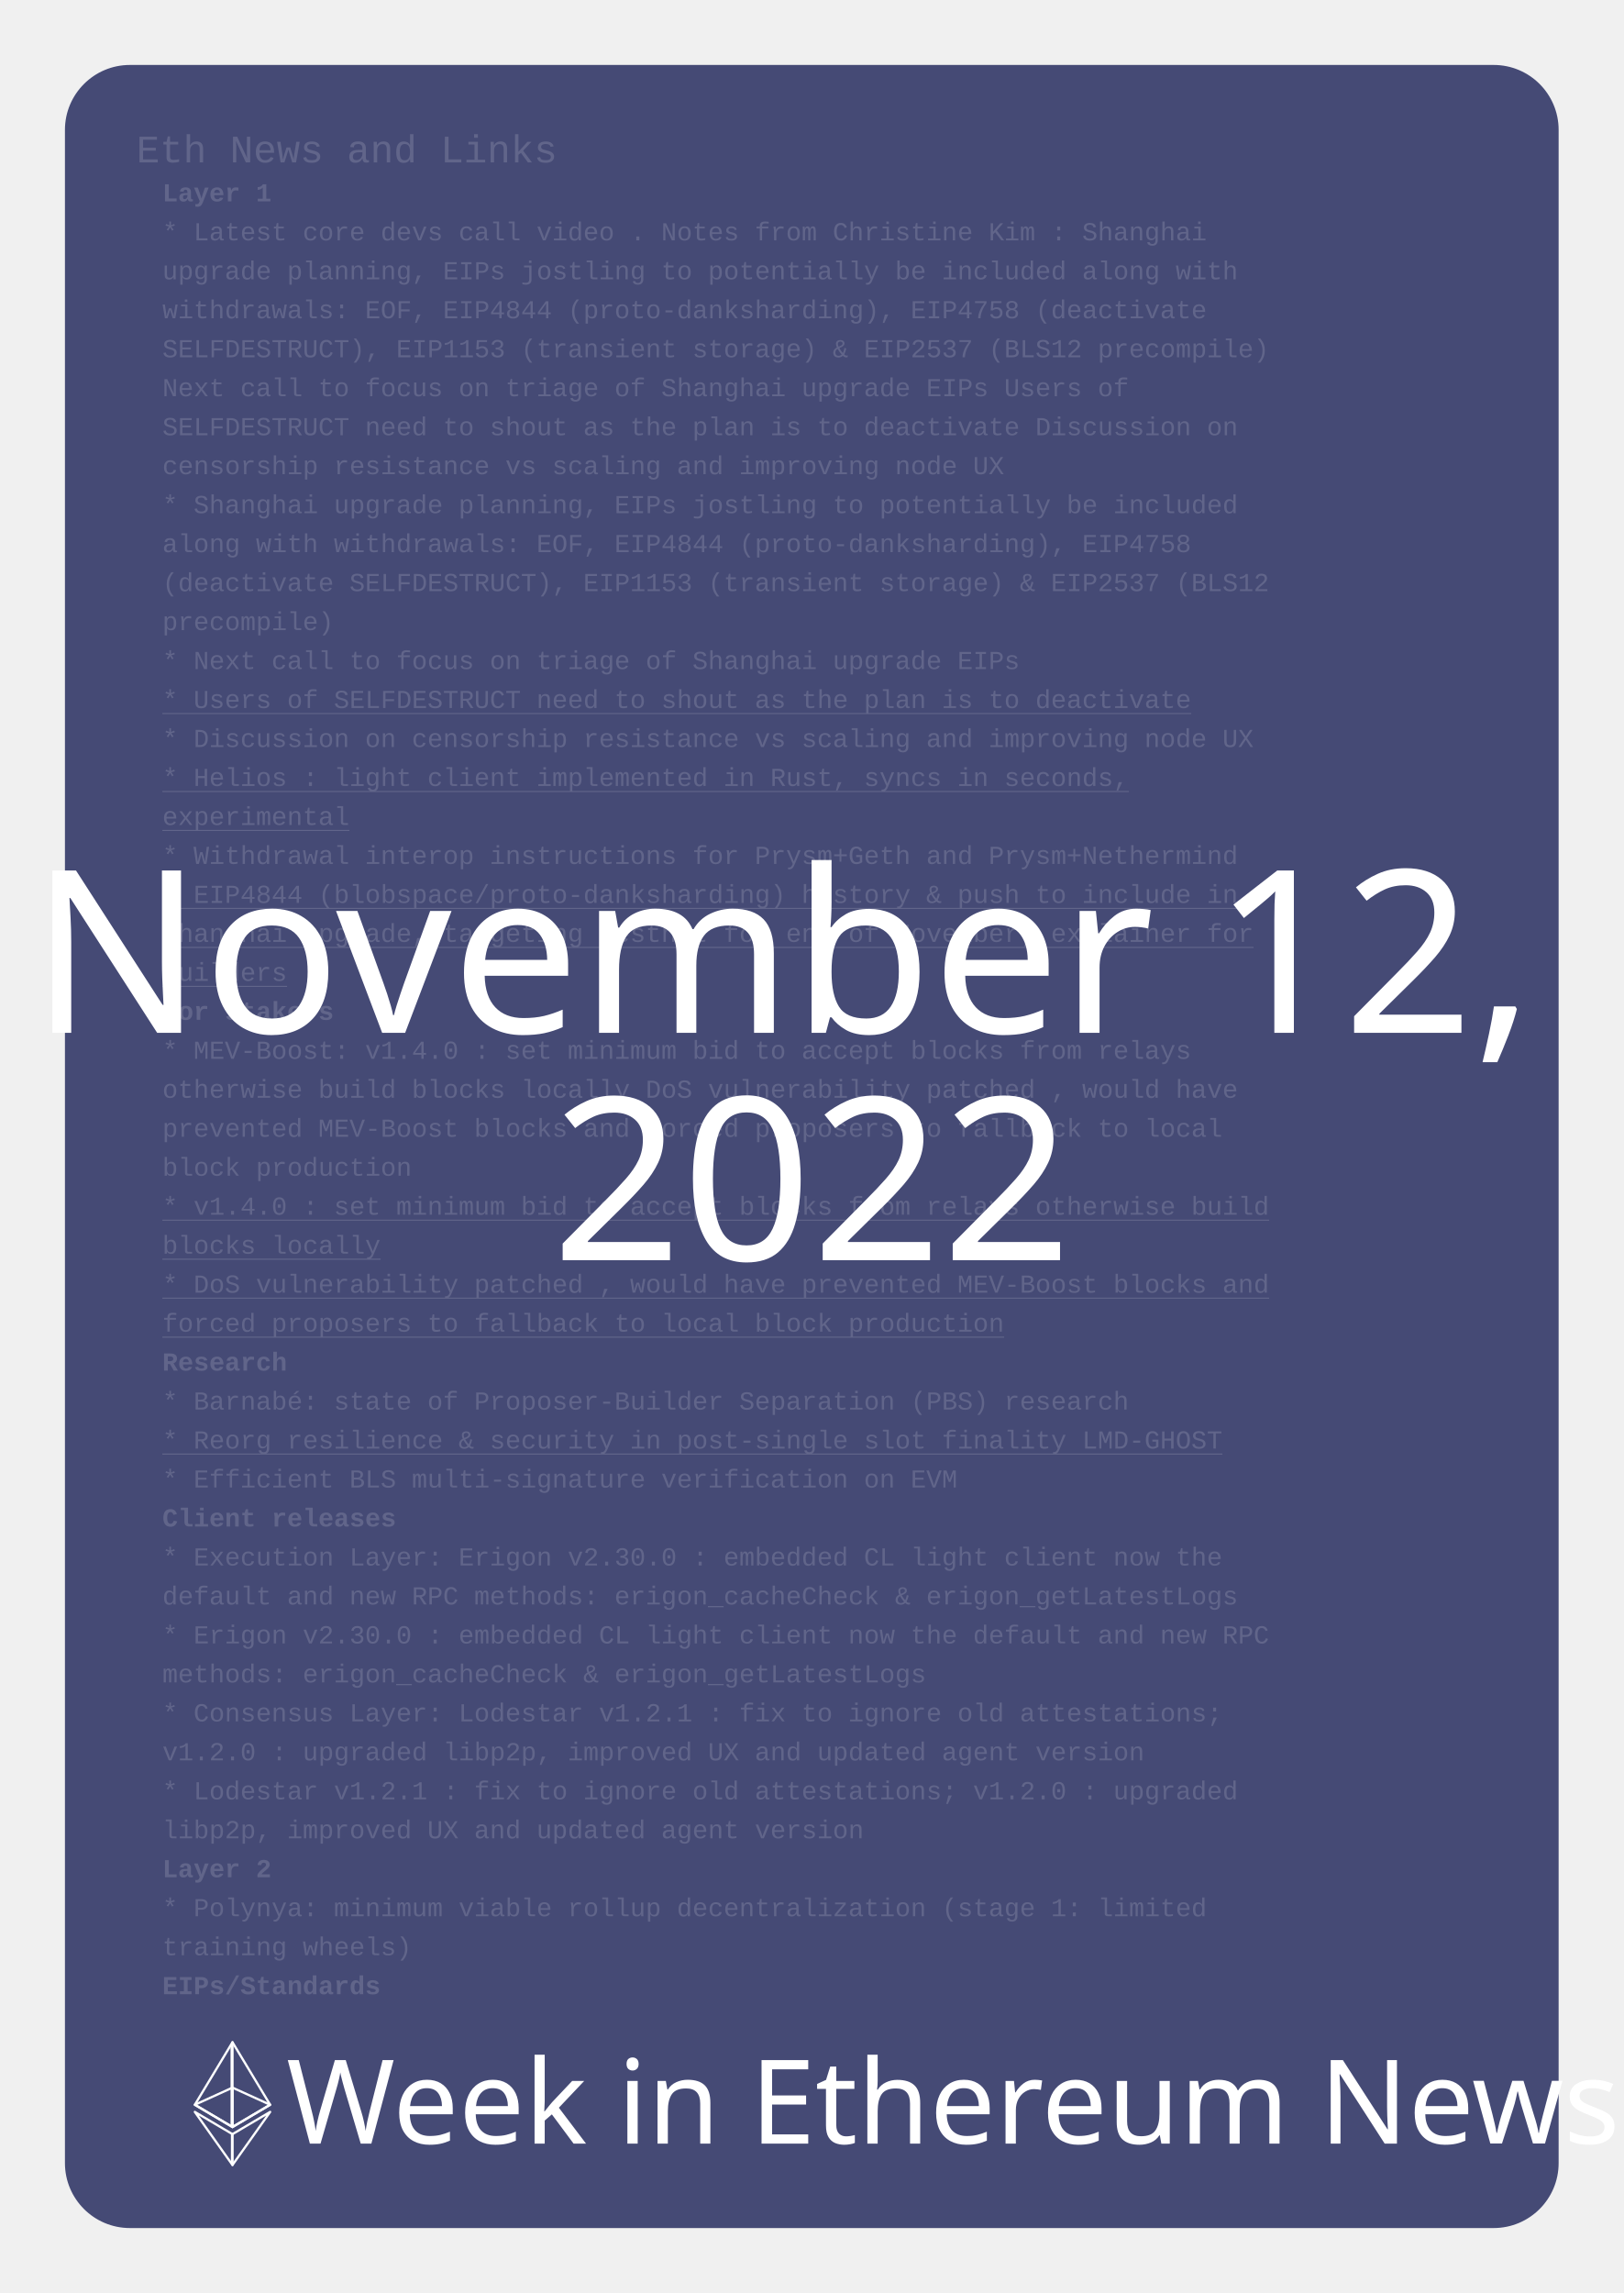
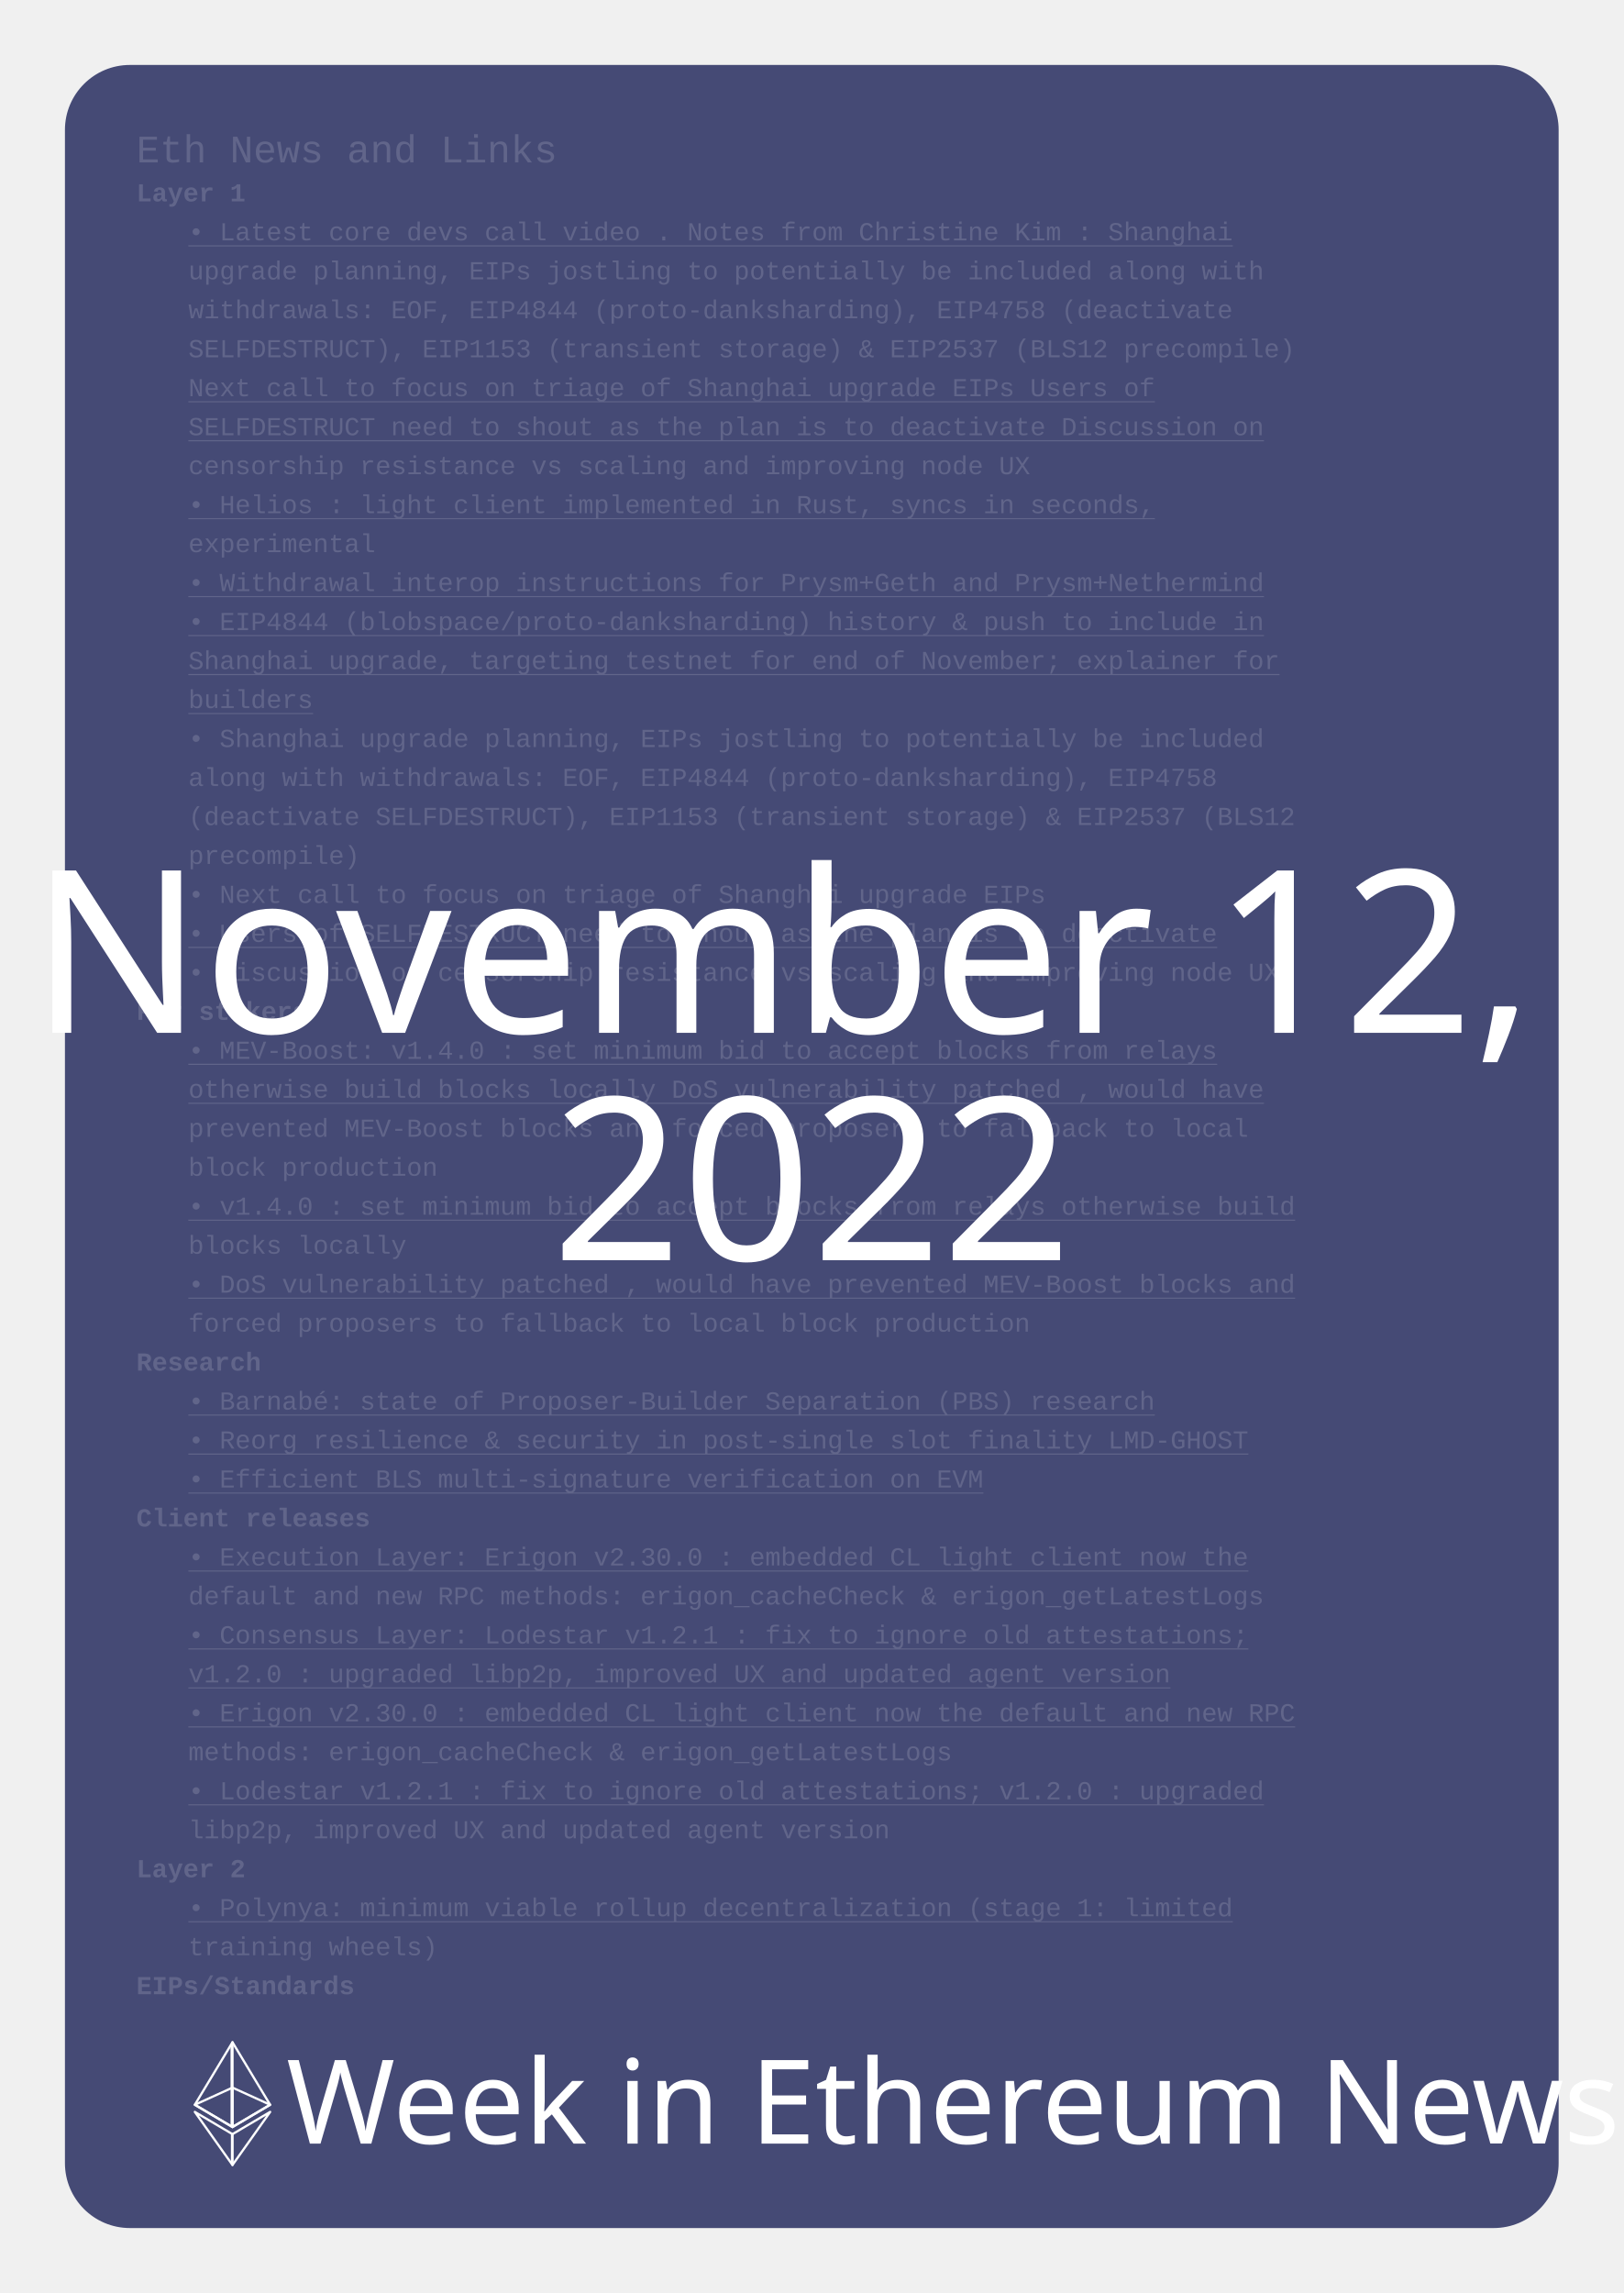
<svg xmlns="http://www.w3.org/2000/svg" width="500" height="706">
  <rect x="20" y="20" width="460" height="666" rx="20" fill="#454A75" />
  <text x="42" y="50" font-size="12" font-family="Courier New" fill="#ffffff" opacity="0.15">Eth News and Links</text>
-   <text x="50" y="62" font-size="8" font-family="Courier New" fill="#ffffff" opacity="0.15" font-weight="bold">Layer 1</text>
-   <text x="50" y="74" font-size="8" font-family="Courier New" fill="#ffffff" opacity="0.15">* Latest core devs call video . Notes from Christine Kim :  Shanghai</text>
-   <text x="50" y="86" font-size="8" font-family="Courier New" fill="#ffffff" opacity="0.15">upgrade planning, EIPs jostling to potentially be included along with</text>
-   <text x="50" y="98" font-size="8" font-family="Courier New" fill="#ffffff" opacity="0.15">withdrawals: EOF, EIP4844 (proto-danksharding), EIP4758 (deactivate</text>
-   <text x="50" y="110" font-size="8" font-family="Courier New" fill="#ffffff" opacity="0.15">SELFDESTRUCT), EIP1153 (transient storage) &amp; EIP2537 (BLS12 precompile)</text>
-   <text x="50" y="122" font-size="8" font-family="Courier New" fill="#ffffff" opacity="0.15">Next call to focus on triage of Shanghai upgrade EIPs  Users of</text>
-   <text x="50" y="134" font-size="8" font-family="Courier New" fill="#ffffff" opacity="0.15">SELFDESTRUCT need to shout as the plan is to deactivate  Discussion on</text>
-   <text x="50" y="146" font-size="8" font-family="Courier New" fill="#ffffff" opacity="0.15">censorship resistance vs scaling and improving node UX</text>
-   <text x="50" y="158" font-size="8" font-family="Courier New" fill="#ffffff" opacity="0.15">* Shanghai upgrade planning, EIPs jostling to potentially be included</text>
-   <text x="50" y="170" font-size="8" font-family="Courier New" fill="#ffffff" opacity="0.15">along with withdrawals: EOF, EIP4844 (proto-danksharding), EIP4758</text>
-   <text x="50" y="182" font-size="8" font-family="Courier New" fill="#ffffff" opacity="0.15">(deactivate SELFDESTRUCT), EIP1153 (transient storage) &amp; EIP2537 (BLS12</text>
-   <text x="50" y="194" font-size="8" font-family="Courier New" fill="#ffffff" opacity="0.15">precompile)</text>
-   <text x="50" y="206" font-size="8" font-family="Courier New" fill="#ffffff" opacity="0.15">* Next call to focus on triage of Shanghai upgrade EIPs</text>
-   <text x="50" y="218" font-size="8" font-family="Courier New" fill="#ffffff" opacity="0.15" text-decoration="underline">* Users of SELFDESTRUCT need to shout as the plan is to deactivate</text>
-   <text x="50" y="230" font-size="8" font-family="Courier New" fill="#ffffff" opacity="0.15">* Discussion on censorship resistance vs scaling and improving node UX</text>
-   <text x="50" y="242" font-size="8" font-family="Courier New" fill="#ffffff" opacity="0.15" text-decoration="underline">* Helios : light client implemented in Rust, syncs in seconds,</text>
-   <text x="50" y="254" font-size="8" font-family="Courier New" fill="#ffffff" opacity="0.15" text-decoration="underline">experimental</text>
-   <text x="50" y="266" font-size="8" font-family="Courier New" fill="#ffffff" opacity="0.15">* Withdrawal interop instructions for Prysm+Geth and Prysm+Nethermind</text>
-   <text x="50" y="278" font-size="8" font-family="Courier New" fill="#ffffff" opacity="0.15" text-decoration="underline">* EIP4844 (blobspace/proto-danksharding) history &amp; push to include in</text>
-   <text x="50" y="290" font-size="8" font-family="Courier New" fill="#ffffff" opacity="0.15" text-decoration="underline">Shanghai upgrade, targeting testnet for end of November; explainer for</text>
-   <text x="50" y="302" font-size="8" font-family="Courier New" fill="#ffffff" opacity="0.15" text-decoration="underline">builders</text>
-   <text x="50" y="314" font-size="8" font-family="Courier New" fill="#ffffff" opacity="0.15" font-weight="bold">For stakers</text>
-   <text x="50" y="326" font-size="8" font-family="Courier New" fill="#ffffff" opacity="0.15">* MEV-Boost:  v1.4.0 : set minimum bid to accept blocks from relays</text>
-   <text x="50" y="338" font-size="8" font-family="Courier New" fill="#ffffff" opacity="0.15">otherwise build blocks locally  DoS vulnerability patched , would have</text>
-   <text x="50" y="350" font-size="8" font-family="Courier New" fill="#ffffff" opacity="0.15">prevented MEV-Boost blocks and forced proposers to fallback to local</text>
-   <text x="50" y="362" font-size="8" font-family="Courier New" fill="#ffffff" opacity="0.15">block production</text>
-   <text x="50" y="374" font-size="8" font-family="Courier New" fill="#ffffff" opacity="0.15" text-decoration="underline">* v1.4.0 : set minimum bid to accept blocks from relays otherwise build</text>
-   <text x="50" y="386" font-size="8" font-family="Courier New" fill="#ffffff" opacity="0.15" text-decoration="underline">blocks locally</text>
-   <text x="50" y="398" font-size="8" font-family="Courier New" fill="#ffffff" opacity="0.15" text-decoration="underline">* DoS vulnerability patched , would have prevented MEV-Boost blocks and</text>
-   <text x="50" y="410" font-size="8" font-family="Courier New" fill="#ffffff" opacity="0.15" text-decoration="underline">forced proposers to fallback to local block production</text>
-   <text x="50" y="422" font-size="8" font-family="Courier New" fill="#ffffff" opacity="0.15" font-weight="bold">Research</text>
-   <text x="50" y="434" font-size="8" font-family="Courier New" fill="#ffffff" opacity="0.15">* Barnabé: state of Proposer-Builder Separation (PBS) research</text>
-   <text x="50" y="446" font-size="8" font-family="Courier New" fill="#ffffff" opacity="0.15" text-decoration="underline">* Reorg resilience &amp; security in post-single slot finality LMD-GHOST</text>
-   <text x="50" y="458" font-size="8" font-family="Courier New" fill="#ffffff" opacity="0.15">* Efficient BLS multi-signature verification on EVM</text>
-   <text x="50" y="470" font-size="8" font-family="Courier New" fill="#ffffff" opacity="0.15" font-weight="bold">Client releases</text>
-   <text x="50" y="482" font-size="8" font-family="Courier New" fill="#ffffff" opacity="0.15">* Execution Layer:  Erigon v2.30.0 : embedded CL light client now the</text>
-   <text x="50" y="494" font-size="8" font-family="Courier New" fill="#ffffff" opacity="0.15">default and new RPC methods: erigon_cacheCheck &amp; erigon_getLatestLogs</text>
-   <text x="50" y="506" font-size="8" font-family="Courier New" fill="#ffffff" opacity="0.15">* Erigon v2.30.0 : embedded CL light client now the default and new RPC</text>
-   <text x="50" y="518" font-size="8" font-family="Courier New" fill="#ffffff" opacity="0.15">methods: erigon_cacheCheck &amp; erigon_getLatestLogs</text>
-   <text x="50" y="530" font-size="8" font-family="Courier New" fill="#ffffff" opacity="0.15">* Consensus Layer:  Lodestar v1.2.1 : fix to ignore old attestations;</text>
-   <text x="50" y="542" font-size="8" font-family="Courier New" fill="#ffffff" opacity="0.15">v1.2.0 : upgraded libp2p, improved UX and updated agent version</text>
-   <text x="50" y="554" font-size="8" font-family="Courier New" fill="#ffffff" opacity="0.15">* Lodestar v1.2.1 : fix to ignore old attestations; v1.2.0 : upgraded</text>
-   <text x="50" y="566" font-size="8" font-family="Courier New" fill="#ffffff" opacity="0.15">libp2p, improved UX and updated agent version</text>
-   <text x="50" y="578" font-size="8" font-family="Courier New" fill="#ffffff" opacity="0.15" font-weight="bold">Layer 2</text>
-   <text x="50" y="590" font-size="8" font-family="Courier New" fill="#ffffff" opacity="0.15">* Polynya: minimum viable rollup decentralization (stage 1: limited</text>
-   <text x="50" y="602" font-size="8" font-family="Courier New" fill="#ffffff" opacity="0.15">training wheels)</text>
-   <text x="50" y="614" font-size="8" font-family="Courier New" fill="#ffffff" opacity="0.15" font-weight="bold">EIPs/Standards</text>
+   <text x="42" y="62" font-size="8" font-family="Courier New" fill="#ffffff" opacity="0.15" font-weight="bold">Layer 1</text>
+   <text x="58" y="74" font-size="8" font-family="Courier New" fill="#ffffff" opacity="0.15" text-decoration="underline">• Latest core devs call video . Notes from Christine Kim : Shanghai</text>
+   <text x="58" y="86" font-size="8" font-family="Courier New" fill="#ffffff" opacity="0.15">upgrade planning, EIPs jostling to potentially be included along with</text>
+   <text x="58" y="98" font-size="8" font-family="Courier New" fill="#ffffff" opacity="0.15">withdrawals: EOF, EIP4844 (proto-danksharding), EIP4758 (deactivate</text>
+   <text x="58" y="110" font-size="8" font-family="Courier New" fill="#ffffff" opacity="0.15">SELFDESTRUCT), EIP1153 (transient storage) &amp; EIP2537 (BLS12 precompile)</text>
+   <text x="58" y="122" font-size="8" font-family="Courier New" fill="#ffffff" opacity="0.15" text-decoration="underline">Next call to focus on triage of Shanghai upgrade EIPs Users of</text>
+   <text x="58" y="134" font-size="8" font-family="Courier New" fill="#ffffff" opacity="0.15" text-decoration="underline">SELFDESTRUCT need to shout as the plan is to deactivate Discussion on</text>
+   <text x="58" y="146" font-size="8" font-family="Courier New" fill="#ffffff" opacity="0.15">censorship resistance vs scaling and improving node UX</text>
+   <text x="58" y="158" font-size="8" font-family="Courier New" fill="#ffffff" opacity="0.15" text-decoration="underline">• Helios : light client implemented in Rust, syncs in seconds,</text>
+   <text x="58" y="170" font-size="8" font-family="Courier New" fill="#ffffff" opacity="0.15">experimental</text>
+   <text x="58" y="182" font-size="8" font-family="Courier New" fill="#ffffff" opacity="0.15" text-decoration="underline">• Withdrawal interop instructions for Prysm+Geth and Prysm+Nethermind</text>
+   <text x="58" y="194" font-size="8" font-family="Courier New" fill="#ffffff" opacity="0.15" text-decoration="underline">• EIP4844 (blobspace/proto-danksharding) history &amp; push to include in</text>
+   <text x="58" y="206" font-size="8" font-family="Courier New" fill="#ffffff" opacity="0.15" text-decoration="underline">Shanghai upgrade, targeting testnet for end of November; explainer for</text>
+   <text x="58" y="218" font-size="8" font-family="Courier New" fill="#ffffff" opacity="0.15" text-decoration="underline">builders</text>
+   <text x="58" y="230" font-size="8" font-family="Courier New" fill="#ffffff" opacity="0.15">• Shanghai upgrade planning, EIPs jostling to potentially be included</text>
+   <text x="58" y="242" font-size="8" font-family="Courier New" fill="#ffffff" opacity="0.15">along with withdrawals: EOF, EIP4844 (proto-danksharding), EIP4758</text>
+   <text x="58" y="254" font-size="8" font-family="Courier New" fill="#ffffff" opacity="0.15">(deactivate SELFDESTRUCT), EIP1153 (transient storage) &amp; EIP2537 (BLS12</text>
+   <text x="58" y="266" font-size="8" font-family="Courier New" fill="#ffffff" opacity="0.15">precompile)</text>
+   <text x="58" y="278" font-size="8" font-family="Courier New" fill="#ffffff" opacity="0.15">• Next call to focus on triage of Shanghai upgrade EIPs</text>
+   <text x="58" y="290" font-size="8" font-family="Courier New" fill="#ffffff" opacity="0.15" text-decoration="underline">• Users of SELFDESTRUCT need to shout as the plan is to deactivate</text>
+   <text x="58" y="302" font-size="8" font-family="Courier New" fill="#ffffff" opacity="0.15">• Discussion on censorship resistance vs scaling and improving node UX</text>
+   <text x="42" y="314" font-size="8" font-family="Courier New" fill="#ffffff" opacity="0.15" font-weight="bold">For stakers</text>
+   <text x="58" y="326" font-size="8" font-family="Courier New" fill="#ffffff" opacity="0.15" text-decoration="underline">• MEV-Boost: v1.4.0 : set minimum bid to accept blocks from relays</text>
+   <text x="58" y="338" font-size="8" font-family="Courier New" fill="#ffffff" opacity="0.15" text-decoration="underline">otherwise build blocks locally DoS vulnerability patched , would have</text>
+   <text x="58" y="350" font-size="8" font-family="Courier New" fill="#ffffff" opacity="0.15">prevented MEV-Boost blocks and forced proposers to fallback to local</text>
+   <text x="58" y="362" font-size="8" font-family="Courier New" fill="#ffffff" opacity="0.15">block production</text>
+   <text x="58" y="374" font-size="8" font-family="Courier New" fill="#ffffff" opacity="0.15" text-decoration="underline">• v1.4.0 : set minimum bid to accept blocks from relays otherwise build</text>
+   <text x="58" y="386" font-size="8" font-family="Courier New" fill="#ffffff" opacity="0.15">blocks locally</text>
+   <text x="58" y="398" font-size="8" font-family="Courier New" fill="#ffffff" opacity="0.15" text-decoration="underline">• DoS vulnerability patched , would have prevented MEV-Boost blocks and</text>
+   <text x="58" y="410" font-size="8" font-family="Courier New" fill="#ffffff" opacity="0.15">forced proposers to fallback to local block production</text>
+   <text x="42" y="422" font-size="8" font-family="Courier New" fill="#ffffff" opacity="0.15" font-weight="bold">Research</text>
+   <text x="58" y="434" font-size="8" font-family="Courier New" fill="#ffffff" opacity="0.15" text-decoration="underline">• Barnabé: state of Proposer-Builder Separation (PBS) research</text>
+   <text x="58" y="446" font-size="8" font-family="Courier New" fill="#ffffff" opacity="0.15" text-decoration="underline">• Reorg resilience &amp; security in post-single slot finality LMD-GHOST</text>
+   <text x="58" y="458" font-size="8" font-family="Courier New" fill="#ffffff" opacity="0.15" text-decoration="underline">• Efficient BLS multi-signature verification on EVM</text>
+   <text x="42" y="470" font-size="8" font-family="Courier New" fill="#ffffff" opacity="0.15" font-weight="bold">Client releases</text>
+   <text x="58" y="482" font-size="8" font-family="Courier New" fill="#ffffff" opacity="0.15" text-decoration="underline">• Execution Layer: Erigon v2.30.0 : embedded CL light client now the</text>
+   <text x="58" y="494" font-size="8" font-family="Courier New" fill="#ffffff" opacity="0.15">default and new RPC methods: erigon_cacheCheck &amp; erigon_getLatestLogs</text>
+   <text x="58" y="506" font-size="8" font-family="Courier New" fill="#ffffff" opacity="0.15" text-decoration="underline">• Consensus Layer: Lodestar v1.2.1 : fix to ignore old attestations;</text>
+   <text x="58" y="518" font-size="8" font-family="Courier New" fill="#ffffff" opacity="0.15" text-decoration="underline">v1.2.0 : upgraded libp2p, improved UX and updated agent version</text>
+   <text x="58" y="530" font-size="8" font-family="Courier New" fill="#ffffff" opacity="0.15" text-decoration="underline">• Erigon v2.30.0 : embedded CL light client now the default and new RPC</text>
+   <text x="58" y="542" font-size="8" font-family="Courier New" fill="#ffffff" opacity="0.15">methods: erigon_cacheCheck &amp; erigon_getLatestLogs</text>
+   <text x="58" y="554" font-size="8" font-family="Courier New" fill="#ffffff" opacity="0.15" text-decoration="underline">• Lodestar v1.2.1 : fix to ignore old attestations; v1.2.0 : upgraded</text>
+   <text x="58" y="566" font-size="8" font-family="Courier New" fill="#ffffff" opacity="0.15">libp2p, improved UX and updated agent version</text>
+   <text x="42" y="578" font-size="8" font-family="Courier New" fill="#ffffff" opacity="0.15" font-weight="bold">Layer 2</text>
+   <text x="58" y="590" font-size="8" font-family="Courier New" fill="#ffffff" opacity="0.15" text-decoration="underline">• Polynya: minimum viable rollup decentralization (stage 1: limited</text>
+   <text x="58" y="602" font-size="8" font-family="Courier New" fill="#ffffff" opacity="0.15">training wheels)</text>
+   <text x="42" y="614" font-size="8" font-family="Courier New" fill="#ffffff" opacity="0.15" font-weight="bold">EIPs/Standards</text>
  <text fill="#ffffff" font-family="Calibri" font-size="70" font-weight="300" text-anchor="middle">
    <tspan x="250" y="318">November 12,</tspan>
    <tspan x="250" y="388">2022</tspan>
  </text>
  <g transform="translate(20, 300) scale(0.8)">
    <path d="m64.496 411-.317 1.076v31.228l.317.316 14.495-8.568L64.496 411Z" stroke="#fff" stroke-width=".866" stroke-linecap="round" stroke-linejoin="round" fill="none" />
    <path d="M64.496 411 50 435.052l14.496 8.568V411Zm0 35.365-.179.218v11.124l.179.521L79 437.801l-14.504 8.564Z" stroke="#fff" stroke-width=".866" stroke-linecap="round" stroke-linejoin="round" fill="none" />
    <path d="M64.496 458.228v-11.863L50 437.801l14.496 20.427Zm0-14.608 14.495-8.568-14.495-6.589v15.157ZM50 435.052l14.496 8.568v-15.157L50 435.052Z" stroke="#fff" stroke-width=".866" stroke-linecap="round" stroke-linejoin="round" fill="none" />
  </g>
  <text fill="#ffffff" font-family="Calibri" font-size="36" x="88.195" y="660">Week in Ethereum News</text>
</svg>
